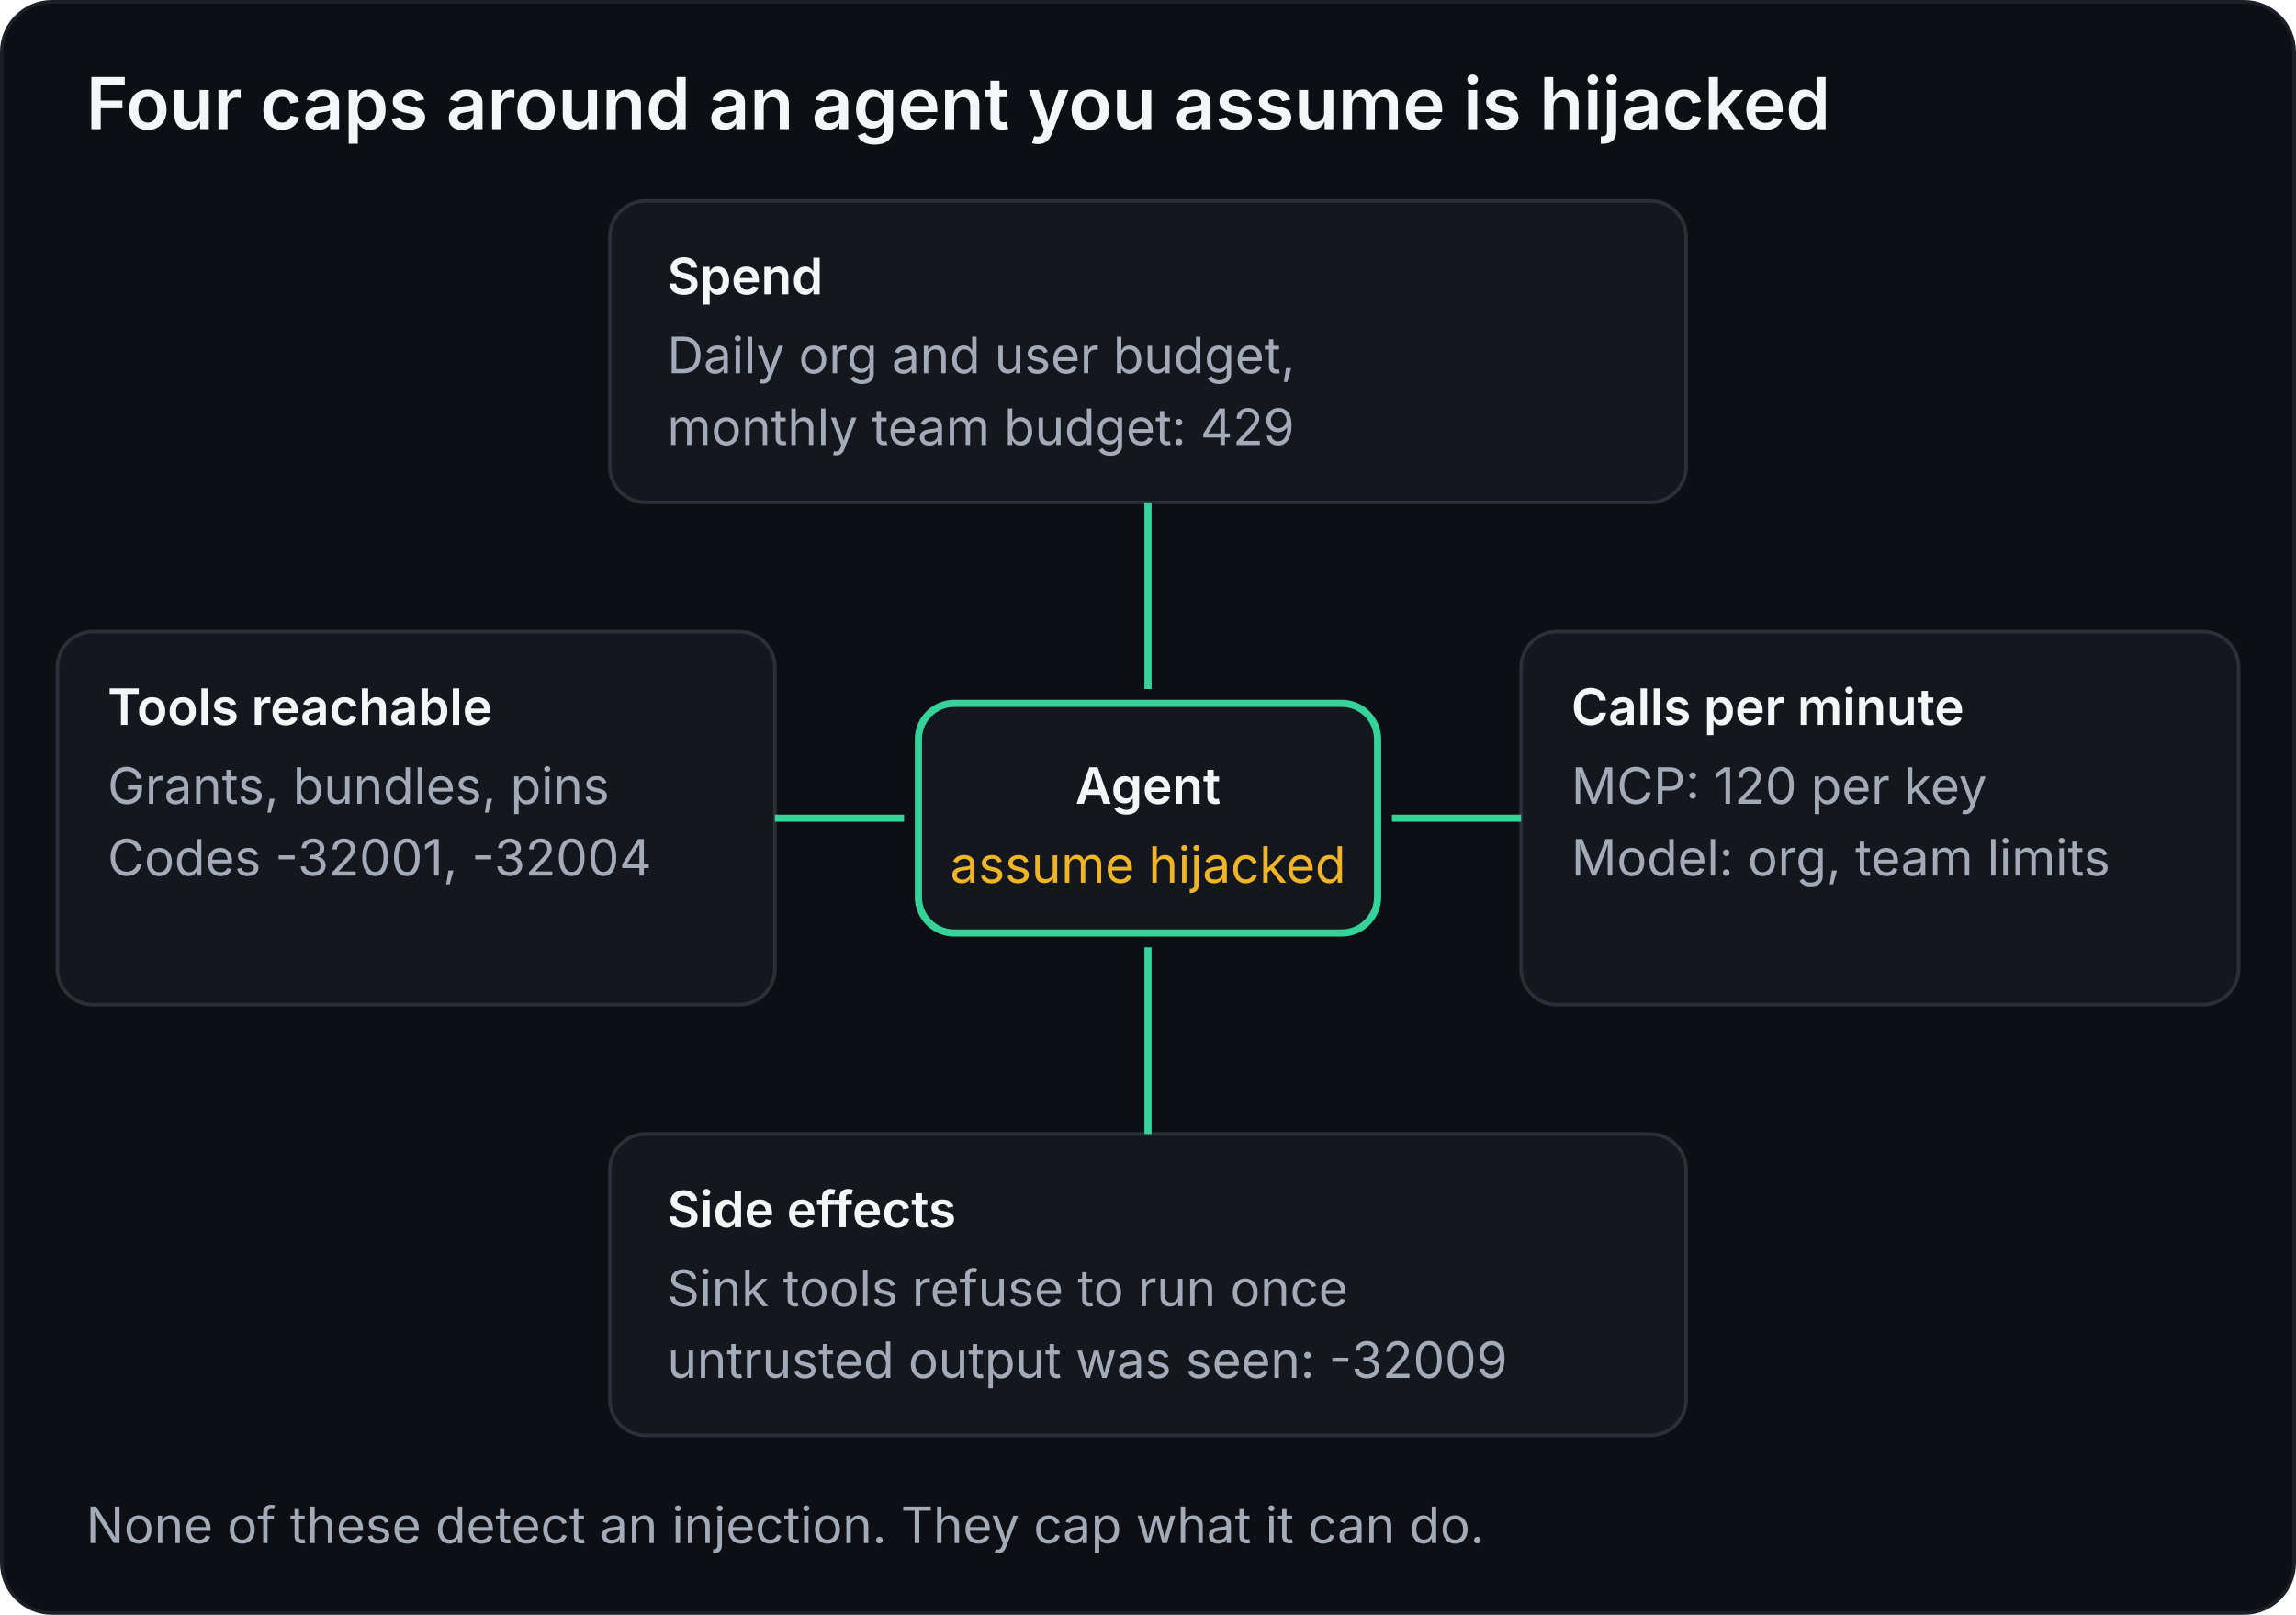
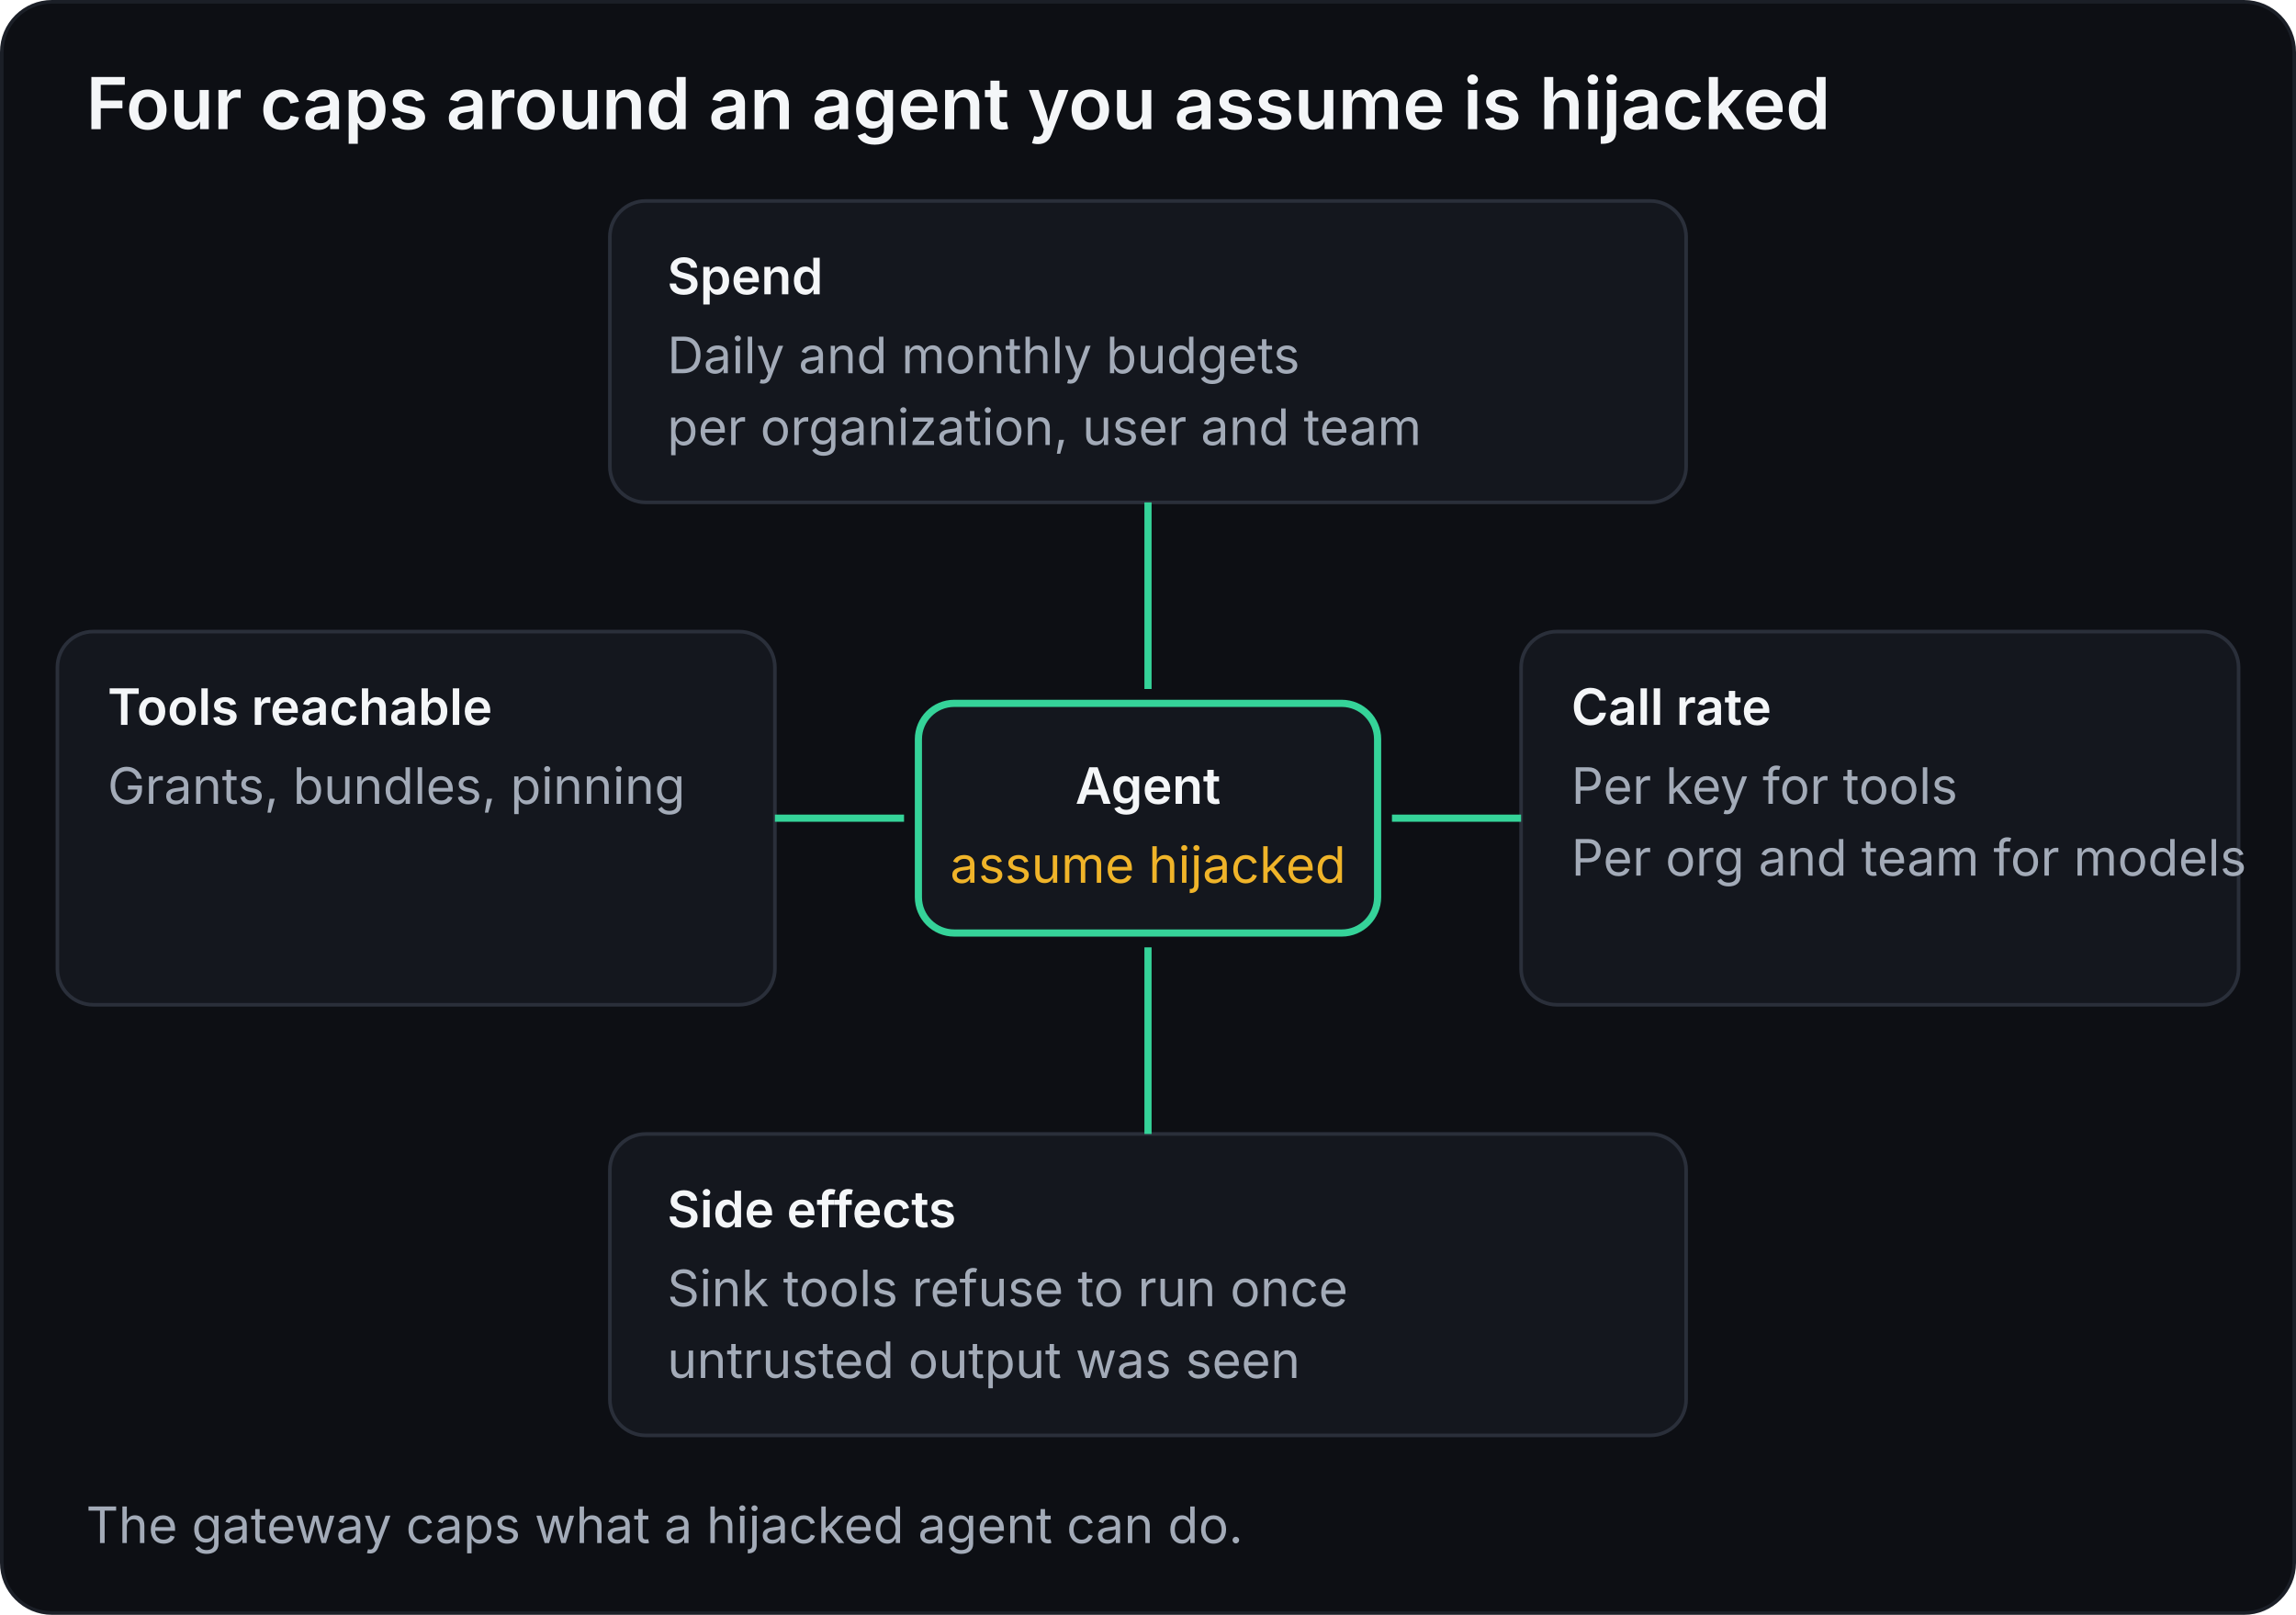
<svg xmlns="http://www.w3.org/2000/svg" viewBox="0 0 640 450" width="640" role="img" aria-labelledby="t d">
  <rect x="0.5" y="0.5" width="639" height="449" rx="14" fill="#0d0f14" stroke="#1b1f27" />
  <g font-family="Inter, system-ui, sans-serif" font-size="14" fill="#cfd5dd">
    <text x="24" y="36" font-size="20" font-weight="600" fill="#f4f6f8">Four caps around an agent you assume is hijacked</text>
    <rect x="170" y="56" width="300" height="84" rx="10" fill="#14171e" stroke="#2a2f3a" />
    <text x="186" y="82" font-weight="600" fill="#f4f6f8">Spend</text>
-     <text x="186" y="104" fill="#a3abb8">Daily org and user budget,</text>
-     <text x="186" y="124" fill="#a3abb8">monthly team budget: 429</text>
+     <text x="186" y="104" fill="#a3abb8">Daily and monthly budgets</text>
+     <text x="186" y="124" fill="#a3abb8">per organization, user and team</text>
    <rect x="16" y="176" width="200" height="104" rx="10" fill="#14171e" stroke="#2a2f3a" />
    <text x="30" y="202" font-weight="600" fill="#f4f6f8">Tools reachable</text>
-     <text x="30" y="224" fill="#a3abb8">Grants, bundles, pins</text>
-     <text x="30" y="244" fill="#a3abb8">Codes -32001, -32004</text>
+     <text x="30" y="224" fill="#a3abb8">Grants, bundles, pinning</text>
    <rect x="256" y="196" width="128" height="64" rx="10" fill="#14171e" stroke="#35d399" stroke-width="2" />
    <text x="320" y="224" text-anchor="middle" font-weight="600" fill="#f4f6f8">Agent</text>
    <text x="320" y="246" text-anchor="middle" fill="#f0b429">assume hijacked</text>
    <rect x="424" y="176" width="200" height="104" rx="10" fill="#14171e" stroke="#2a2f3a" />
-     <text x="438" y="202" font-weight="600" fill="#f4f6f8">Calls per minute</text>
-     <text x="438" y="224" fill="#a3abb8">MCP: 120 per key</text>
-     <text x="438" y="244" fill="#a3abb8">Model: org, team limits</text>
+     <text x="438" y="202" font-weight="600" fill="#f4f6f8">Call rate</text>
+     <text x="438" y="224" fill="#a3abb8">Per key for tools</text>
+     <text x="438" y="244" fill="#a3abb8">Per org and team for models</text>
    <rect x="170" y="316" width="300" height="84" rx="10" fill="#14171e" stroke="#2a2f3a" />
    <text x="186" y="342" font-weight="600" fill="#f4f6f8">Side effects</text>
    <text x="186" y="364" fill="#a3abb8">Sink tools refuse to run once</text>
-     <text x="186" y="384" fill="#a3abb8">untrusted output was seen: -32009</text>
+     <text x="186" y="384" fill="#a3abb8">untrusted output was seen</text>
    <g stroke="#35d399" stroke-width="2" fill="none">
      <path d="M320 140 L320 192" />
      <path d="M216 228 L252 228" />
      <path d="M388 228 L424 228" />
      <path d="M320 264 L320 316" />
    </g>
-     <text x="24" y="430" fill="#a3abb8">None of these detect an injection. They cap what it can do.</text>
+     <text x="24" y="430" fill="#a3abb8">The gateway caps what a hijacked agent can do.</text>
  </g>
</svg>
